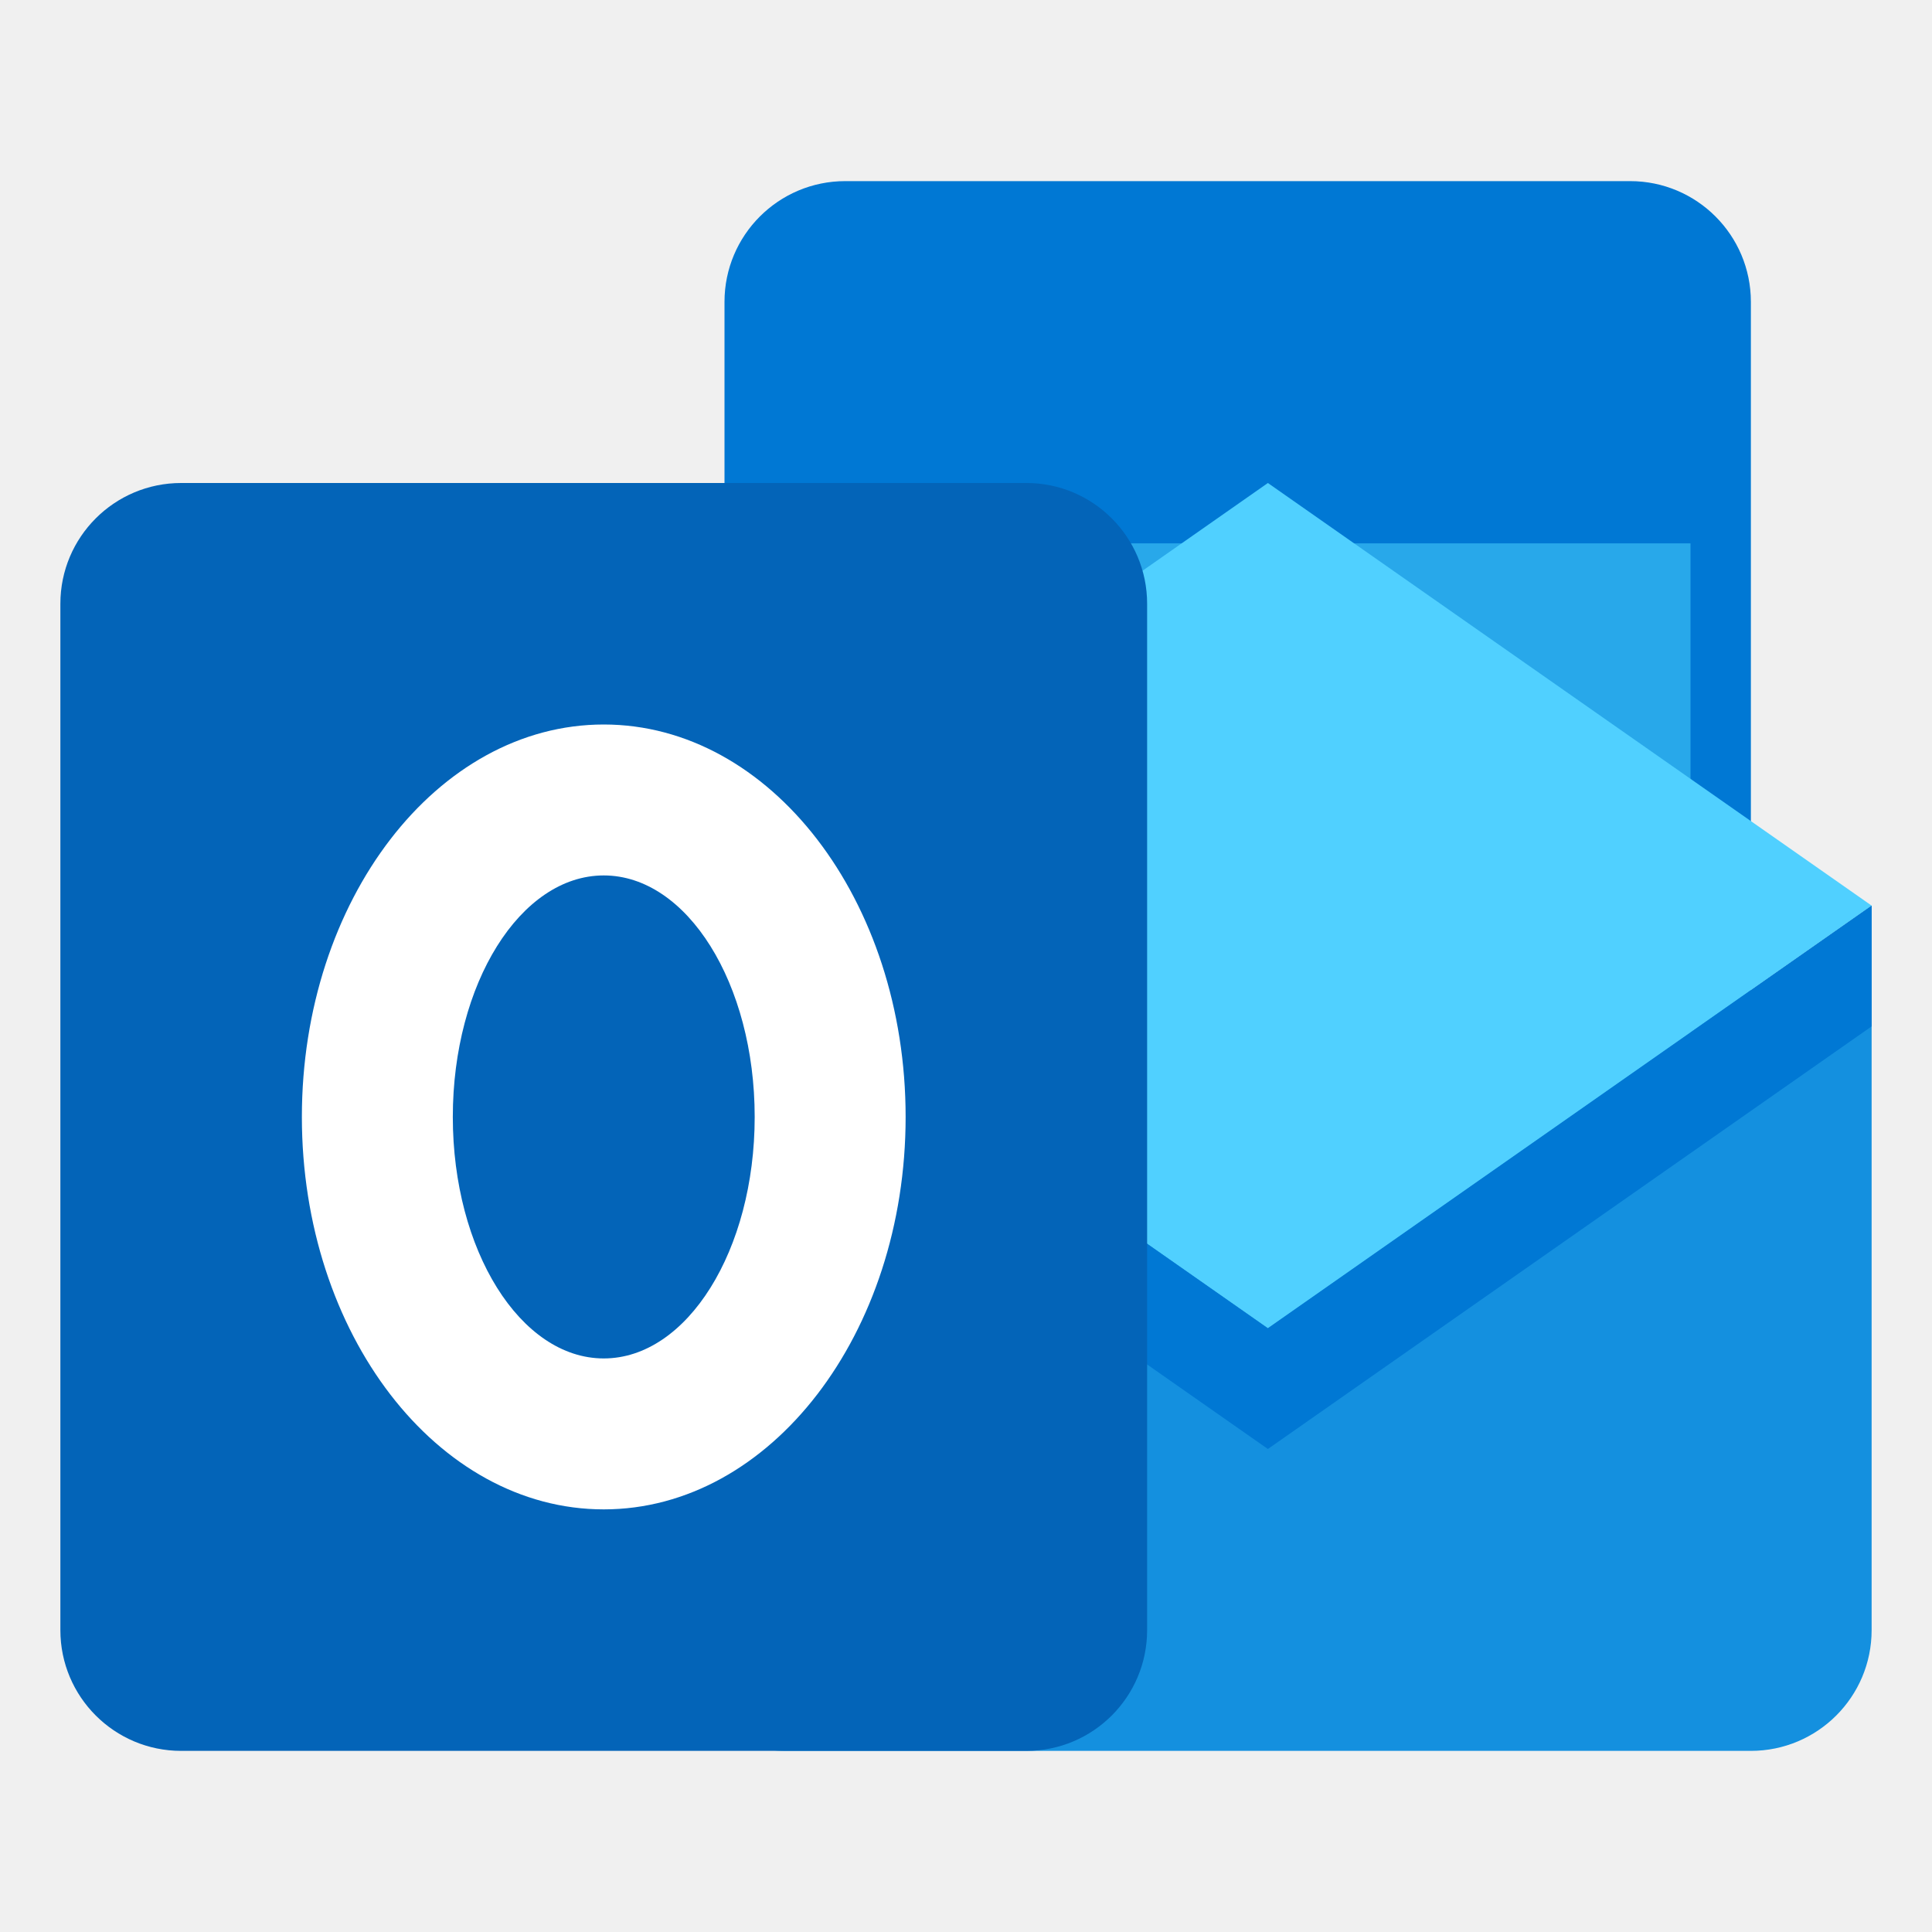
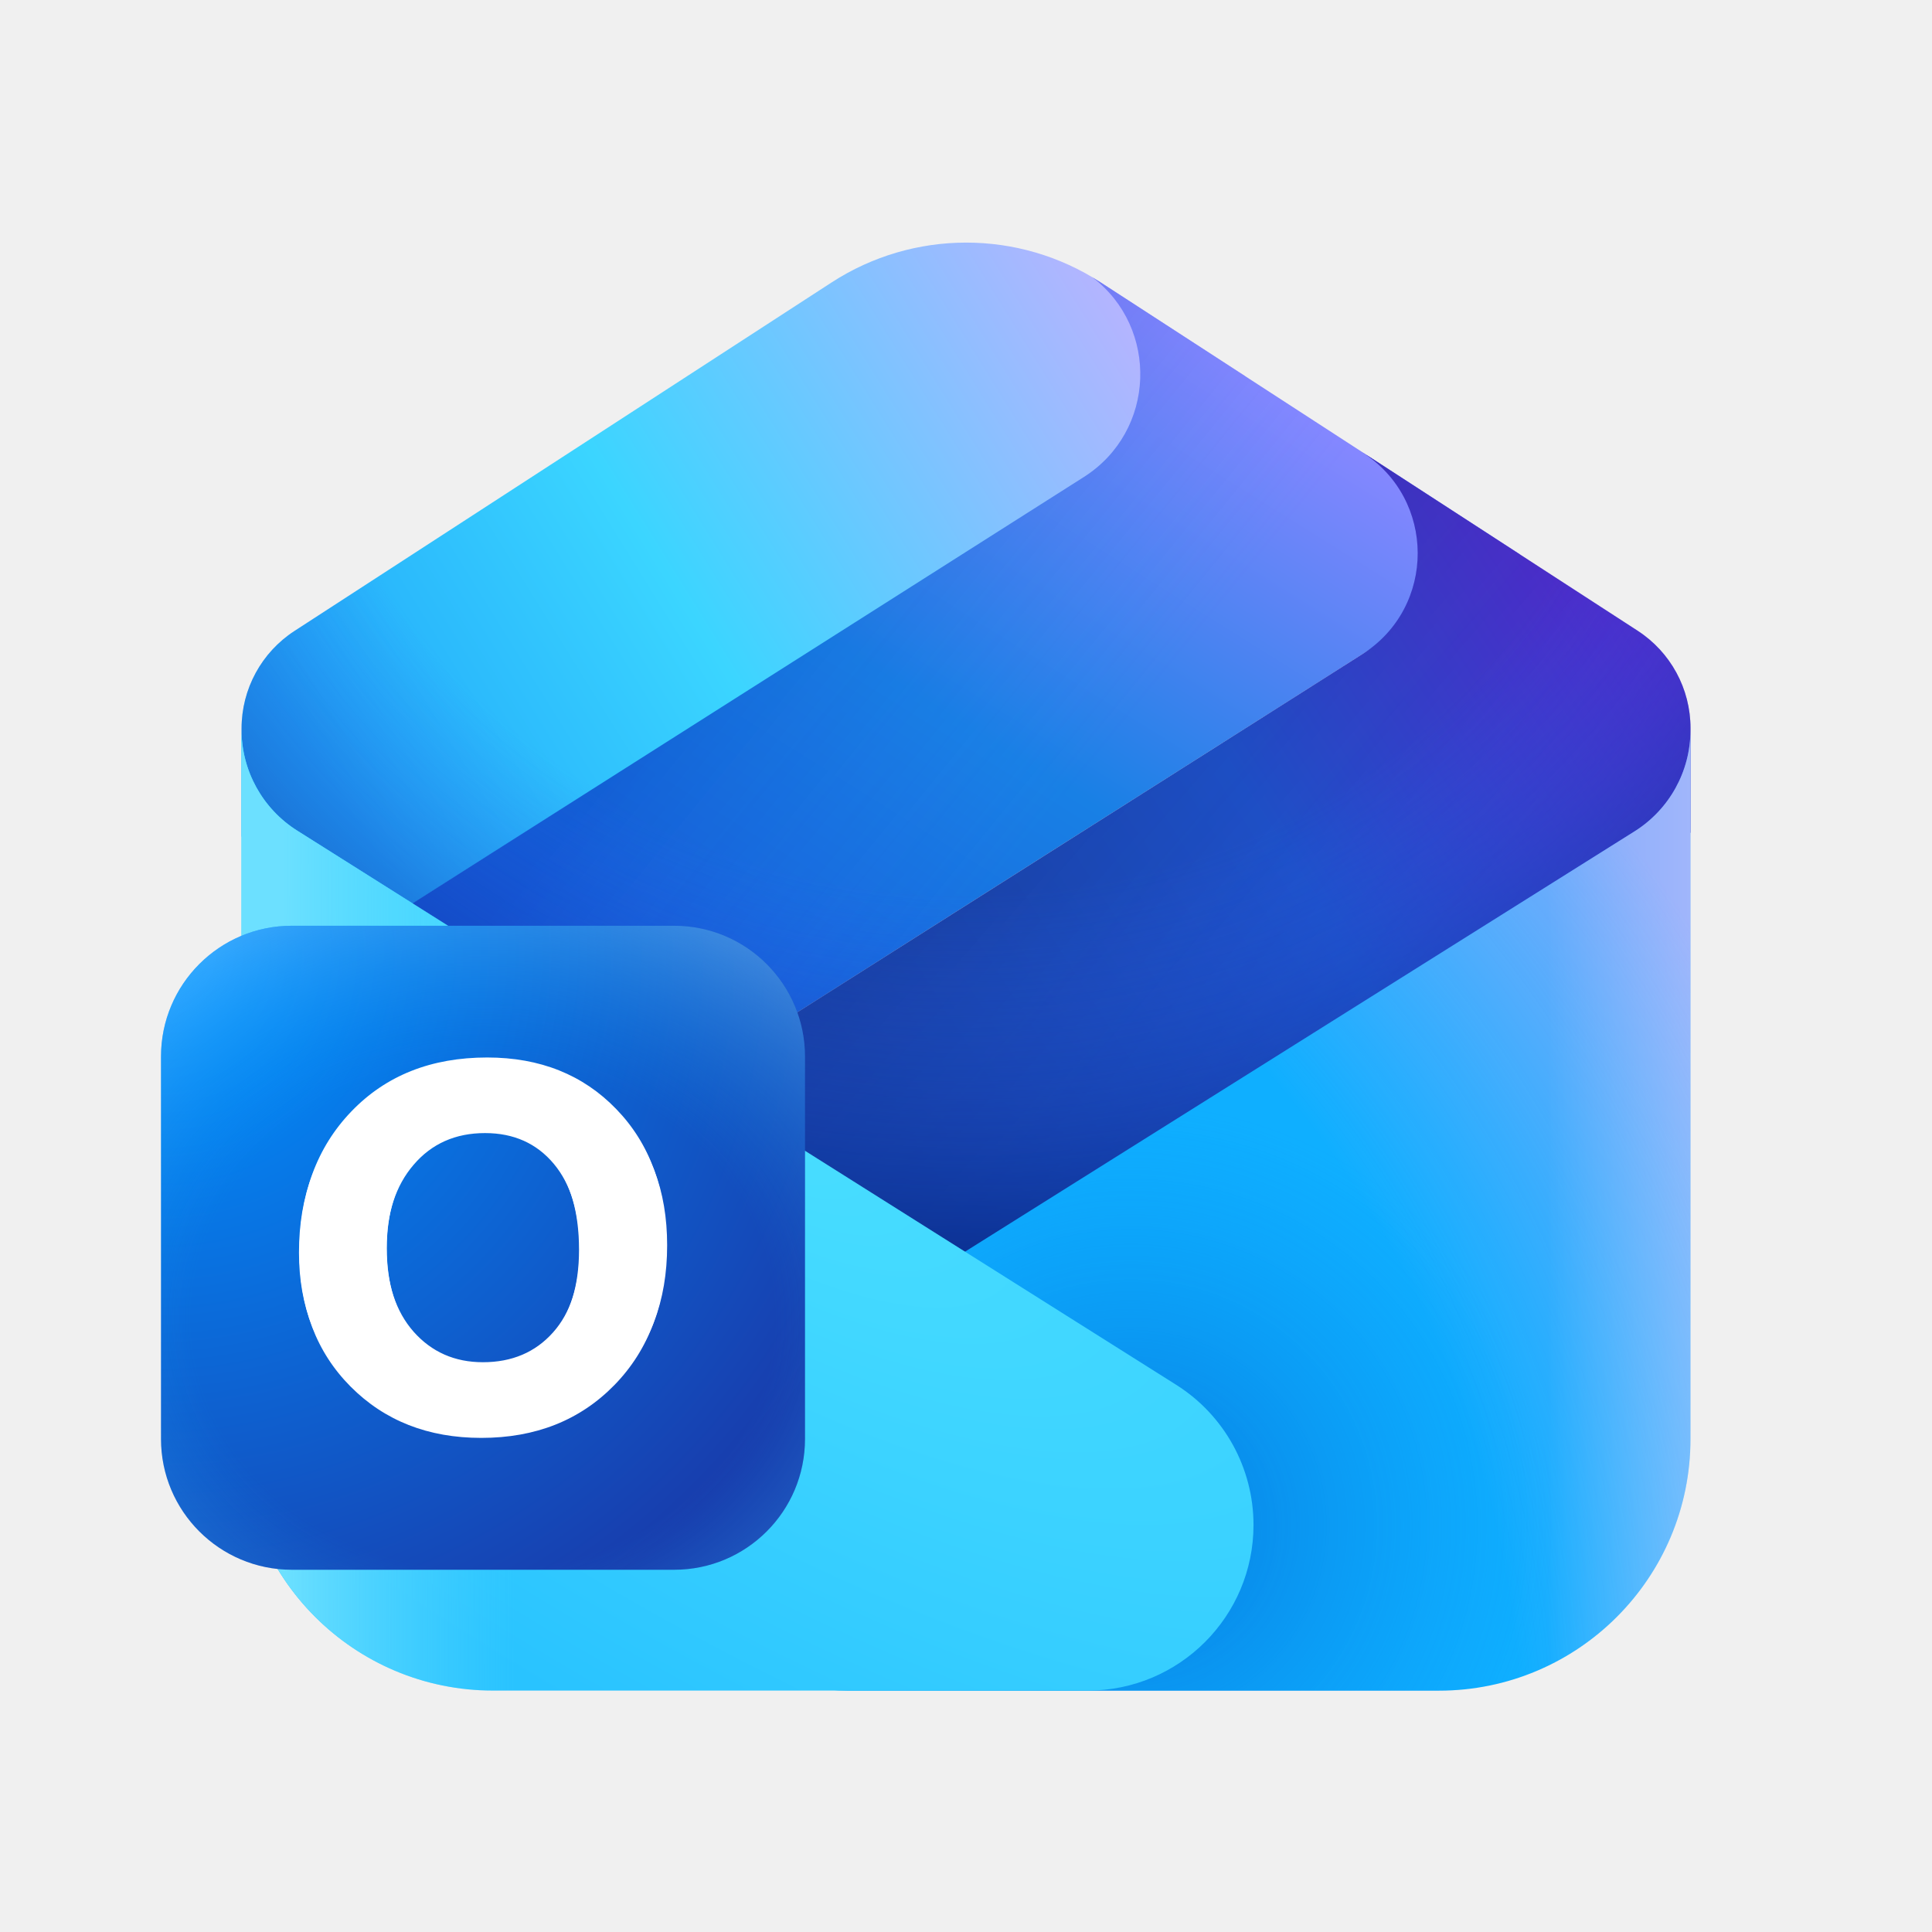
- <svg xmlns="http://www.w3.org/2000/svg" viewBox="0 0 32 32" fill="none">
-   <rect x="12" y="3" width="17" height="23" rx="2" fill="#0078D4" />
-   <path d="M13 9h15v15H13z" fill="#28A8EA" />
-   <path d="m11 15 10 7 10-7v12a2 2 0 0 1-2 2H13a2 2 0 0 1-2-2V15Z" fill="#1490DF" />
-   <path d="m11 15 10 7 10-7-10-7-10 7Z" fill="#50D0FF" />
-   <path d="m11 15 10 7 10-7v2l-10 7-10-7v-2Z" fill="#0078D4" />
-   <rect x="1" y="8" width="18" height="21" rx="2" fill="#0364B8" />
-   <ellipse cx="10" cy="18.5" rx="5" ry="6.5" fill="white" />
-   <ellipse cx="10" cy="18.5" rx="2.5" ry="4" fill="#0364B8" />
+ <svg xmlns="http://www.w3.org/2000/svg" width="48" height="48" viewBox="0 0 48 48" fill="none">
+   <path d="M30.933 9.343L7.976 23.894L6.002 20.779V18.096C6.002 17.119 6.497 16.208 7.316 15.676L20.661 7.017C22.694 5.698 25.313 5.697 27.346 7.016L30.933 9.343Z" fill="url(#paint0_linear_241_111)" />
+   <path d="M27.14 6.889C27.209 6.93 27.277 6.972 27.345 7.016L37.76 13.772L11.937 30.14L7.975 23.889L26.926 11.853C28.721 10.713 28.799 8.148 27.14 6.889Z" fill="url(#paint1_linear_241_111)" />
+   <path d="M27.14 6.889C27.209 6.93 27.277 6.972 27.345 7.016L37.76 13.772L11.937 30.14L7.975 23.889L26.926 11.853C28.721 10.713 28.799 8.148 27.14 6.889Z" fill="url(#paint2_linear_241_111)" fill-opacity="0.2" />
+   <path d="M22.24 33.266L11.938 30.14L33.842 16.255C35.687 15.086 35.682 12.393 33.833 11.23L33.734 11.168L34.018 11.345L40.685 15.669C41.505 16.201 42 17.112 42 18.089V20.687L22.24 33.266Z" fill="url(#paint3_linear_241_111)" />
+   <path d="M22.24 33.266L11.938 30.14L33.842 16.255C35.687 15.086 35.682 12.393 33.833 11.23L33.734 11.168L34.018 11.345L40.685 15.669C41.505 16.201 42 17.112 42 18.089V20.687L22.24 33.266Z" fill="url(#paint4_linear_241_111)" fill-opacity="0.2" />
+   <path d="M27.346 7.016C25.313 5.697 22.694 5.698 20.661 7.017L7.316 15.676C6.497 16.208 6.002 17.119 6.002 18.096V18.227C6.034 19.208 6.55 20.112 7.384 20.638L23.977 31.098L40.611 20.654C41.475 20.111 41.999 19.163 41.999 18.142V20.687L42 18.089C42 17.112 41.505 16.201 40.685 15.669L27.346 7.016Z" fill="url(#paint5_radial_241_111)" />
+   <path d="M21.052 42.004H35.749C39.201 42.004 41.999 39.205 41.999 35.754V18.143C41.999 19.163 41.474 20.111 40.611 20.654L18.75 34.38C17.571 35.12 16.855 36.415 16.855 37.807C16.856 40.125 18.735 42.004 21.052 42.004Z" fill="url(#paint6_linear_241_111)" />
+   <path d="M21.052 42.004H35.749C39.201 42.004 41.999 39.205 41.999 35.754V18.143C41.999 19.163 41.474 20.111 40.611 20.654L18.75 34.38C17.571 35.12 16.855 36.415 16.855 37.807C16.856 40.125 18.735 42.004 21.052 42.004Z" fill="url(#paint7_radial_241_111)" fill-opacity="0.4" />
+   <path d="M21.052 42.004H35.749C39.201 42.004 41.999 39.205 41.999 35.754V18.143C41.999 19.163 41.474 20.111 40.611 20.654L18.75 34.38C17.571 35.12 16.855 36.415 16.855 37.807C16.856 40.125 18.735 42.004 21.052 42.004Z" fill="url(#paint8_radial_241_111)" fill-opacity="0.5" />
+   <path d="M27.028 42.002H12.25C8.798 42.002 6 39.203 6 35.752V18.129C6 19.147 6.522 20.094 7.384 20.637L29.222 34.405C30.418 35.159 31.143 36.473 31.143 37.887C31.143 40.159 29.3 42.002 27.028 42.002Z" fill="url(#paint9_radial_241_111)" />
+   <path d="M27.028 42.002H12.25C8.798 42.002 6 39.203 6 35.752V18.129C6 19.147 6.522 20.094 7.384 20.637L29.222 34.405C30.418 35.159 31.143 36.473 31.143 37.887C31.143 40.159 29.3 42.002 27.028 42.002Z" fill="url(#paint10_linear_241_111)" />
+   <path d="M16.75 23H7.25C5.455 23 4 24.455 4 26.25V35.75C4 37.545 5.455 39 7.25 39H16.75C18.545 39 20 37.545 20 35.75V26.25C20 24.455 18.545 23 16.75 23Z" fill="url(#paint11_radial_241_111)" />
+   <path d="M16.75 23H7.25C5.455 23 4 24.455 4 26.25V35.75C4 37.545 5.455 39 7.25 39H16.75C18.545 39 20 37.545 20 35.75V26.25C20 24.455 18.545 23 16.75 23Z" fill="url(#paint12_radial_241_111)" fill-opacity="0.5" />
+   <path d="M11.96 35.6C10.637 35.6 9.551 35.187 8.702 34.359C7.852 33.531 7.428 32.451 7.428 31.118C7.428 29.711 7.859 28.573 8.721 27.704C9.583 26.835 10.712 26.4 12.107 26.4C13.426 26.4 14.499 26.816 15.327 27.648C16.159 28.48 16.575 29.577 16.575 30.938C16.575 32.337 16.144 33.465 15.282 34.322C14.424 35.174 13.317 35.6 11.96 35.6ZM11.998 33.844C12.72 33.844 13.3 33.597 13.739 33.105C14.179 32.612 14.399 31.927 14.399 31.05C14.399 30.135 14.185 29.424 13.759 28.915C13.332 28.405 12.762 28.151 12.05 28.151C11.316 28.151 10.724 28.414 10.276 28.939C9.828 29.461 9.604 30.152 9.604 31.013C9.604 31.886 9.828 32.577 10.276 33.086C10.724 33.591 11.298 33.844 11.998 33.844Z" fill="white" />
+   <path d="M11.956 35.724C10.638 35.724 9.556 35.299 8.71 34.449C7.864 33.598 7.441 32.489 7.441 31.12C7.441 29.674 7.871 28.505 8.73 27.613C9.588 26.72 10.713 26.273 12.103 26.273C13.417 26.273 14.486 26.701 15.311 27.555C16.14 28.41 16.554 29.536 16.554 30.935C16.554 32.372 16.125 33.53 15.266 34.41C14.411 35.286 13.308 35.724 11.956 35.724ZM11.995 33.919C12.713 33.919 13.291 33.666 13.729 33.16C14.167 32.655 14.386 31.951 14.386 31.05C14.386 30.11 14.173 29.379 13.748 28.856C13.323 28.333 12.755 28.072 12.046 28.072C11.314 28.072 10.726 28.342 10.279 28.882C9.833 29.417 9.61 30.127 9.61 31.012C9.61 31.909 9.833 32.618 10.279 33.141C10.726 33.66 11.297 33.919 11.995 33.919Z" fill="white" />
+   <defs>
+     <linearGradient id="paint0_linear_241_111" x1="9.989" y1="22.365" x2="30.933" y2="9.375" gradientUnits="userSpaceOnUse">
+       <stop stop-color="#20A7FA" />
+       <stop offset="0.4" stop-color="#3BD5FF" />
+       <stop offset="1" stop-color="#C4B0FF" />
+     </linearGradient>
+     <linearGradient id="paint1_linear_241_111" x1="17.197" y1="26.794" x2="28.856" y2="8.125" gradientUnits="userSpaceOnUse">
+       <stop stop-color="#165AD9" />
+       <stop offset="0.501" stop-color="#1880E5" />
+       <stop offset="1" stop-color="#8587FF" />
+     </linearGradient>
+     <linearGradient id="paint2_linear_241_111" x1="25.7" y1="27.048" x2="12.756" y2="16.501" gradientUnits="userSpaceOnUse">
+       <stop offset="0.237" stop-color="#448AFF" stop-opacity="0" />
+       <stop offset="0.792" stop-color="#0032B1" />
+     </linearGradient>
+     <linearGradient id="paint3_linear_241_111" x1="24.053" y1="31.11" x2="44.51" y2="18.017" gradientUnits="userSpaceOnUse">
+       <stop stop-color="#1A43A6" />
+       <stop offset="0.492" stop-color="#2052CB" />
+       <stop offset="1" stop-color="#5F20CB" />
+     </linearGradient>
+     <linearGradient id="paint4_linear_241_111" x1="29.828" y1="30.327" x2="17.397" y2="19.57" gradientUnits="userSpaceOnUse">
+       <stop stop-color="#0045B9" stop-opacity="0" />
+       <stop offset="0.67" stop-color="#0D1F69" />
+     </linearGradient>
+     <radialGradient id="paint5_radial_241_111" cx="0" cy="0" r="1" gradientUnits="userSpaceOnUse" gradientTransform="translate(24.0021 6.81764) rotate(-90) scale(27.0027 29.2262)">
+       <stop offset="0.568" stop-color="#275FF0" stop-opacity="0" />
+       <stop offset="0.992" stop-color="#002177" />
+     </radialGradient>
+     <linearGradient id="paint6_linear_241_111" x1="41.999" y1="29.943" x2="23.852" y2="29.943" gradientUnits="userSpaceOnUse">
+       <stop stop-color="#4DC4FF" />
+       <stop offset="0.196" stop-color="#0FAFFF" />
+     </linearGradient>
+     <radialGradient id="paint7_radial_241_111" cx="0" cy="0" r="1" gradientUnits="userSpaceOnUse" gradientTransform="translate(28.0936 37.9117) rotate(-45) scale(11.572)">
+       <stop offset="0.259" stop-color="#0060D1" />
+       <stop offset="0.908" stop-color="#0383F1" stop-opacity="0" />
+     </radialGradient>
+     <radialGradient id="paint8_radial_241_111" cx="0" cy="0" r="1" gradientUnits="userSpaceOnUse" gradientTransform="translate(10.6322 46.472) rotate(-52.6577) scale(39.2814 35.5204)">
+       <stop offset="0.732" stop-color="#F4A7F7" stop-opacity="0" />
+       <stop offset="1" stop-color="#F4A7F7" />
+     </radialGradient>
+     <radialGradient id="paint9_radial_241_111" cx="0" cy="0" r="1" gradientUnits="userSpaceOnUse" gradientTransform="translate(18.5716 27.5311) rotate(123.339) scale(20.7258 53.7859)">
+       <stop stop-color="#49DEFF" />
+       <stop offset="0.724" stop-color="#29C3FF" />
+     </radialGradient>
+     <linearGradient id="paint10_linear_241_111" x1="3.458" y1="37.871" x2="20.93" y2="37.859" gradientUnits="userSpaceOnUse">
+       <stop offset="0.206" stop-color="#6CE0FF" />
+       <stop offset="0.535" stop-color="#50D5FF" stop-opacity="0" />
+     </linearGradient>
+     <radialGradient id="paint11_radial_241_111" cx="0" cy="0" r="1" gradientUnits="userSpaceOnUse" gradientTransform="translate(3.94291 23.6154) rotate(46.9242) scale(21.0618)">
+       <stop offset="0.039" stop-color="#0091FF" />
+       <stop offset="0.919" stop-color="#183DAD" />
+     </radialGradient>
+     <radialGradient id="paint12_radial_241_111" cx="0" cy="0" r="1" gradientUnits="userSpaceOnUse" gradientTransform="translate(12 32.7439) rotate(90) scale(11.2 12.9188)">
+       <stop offset="0.558" stop-color="#0FA5F7" stop-opacity="0" />
+       <stop offset="1" stop-color="#74C6FF" />
+     </radialGradient>
+   </defs>
</svg>
